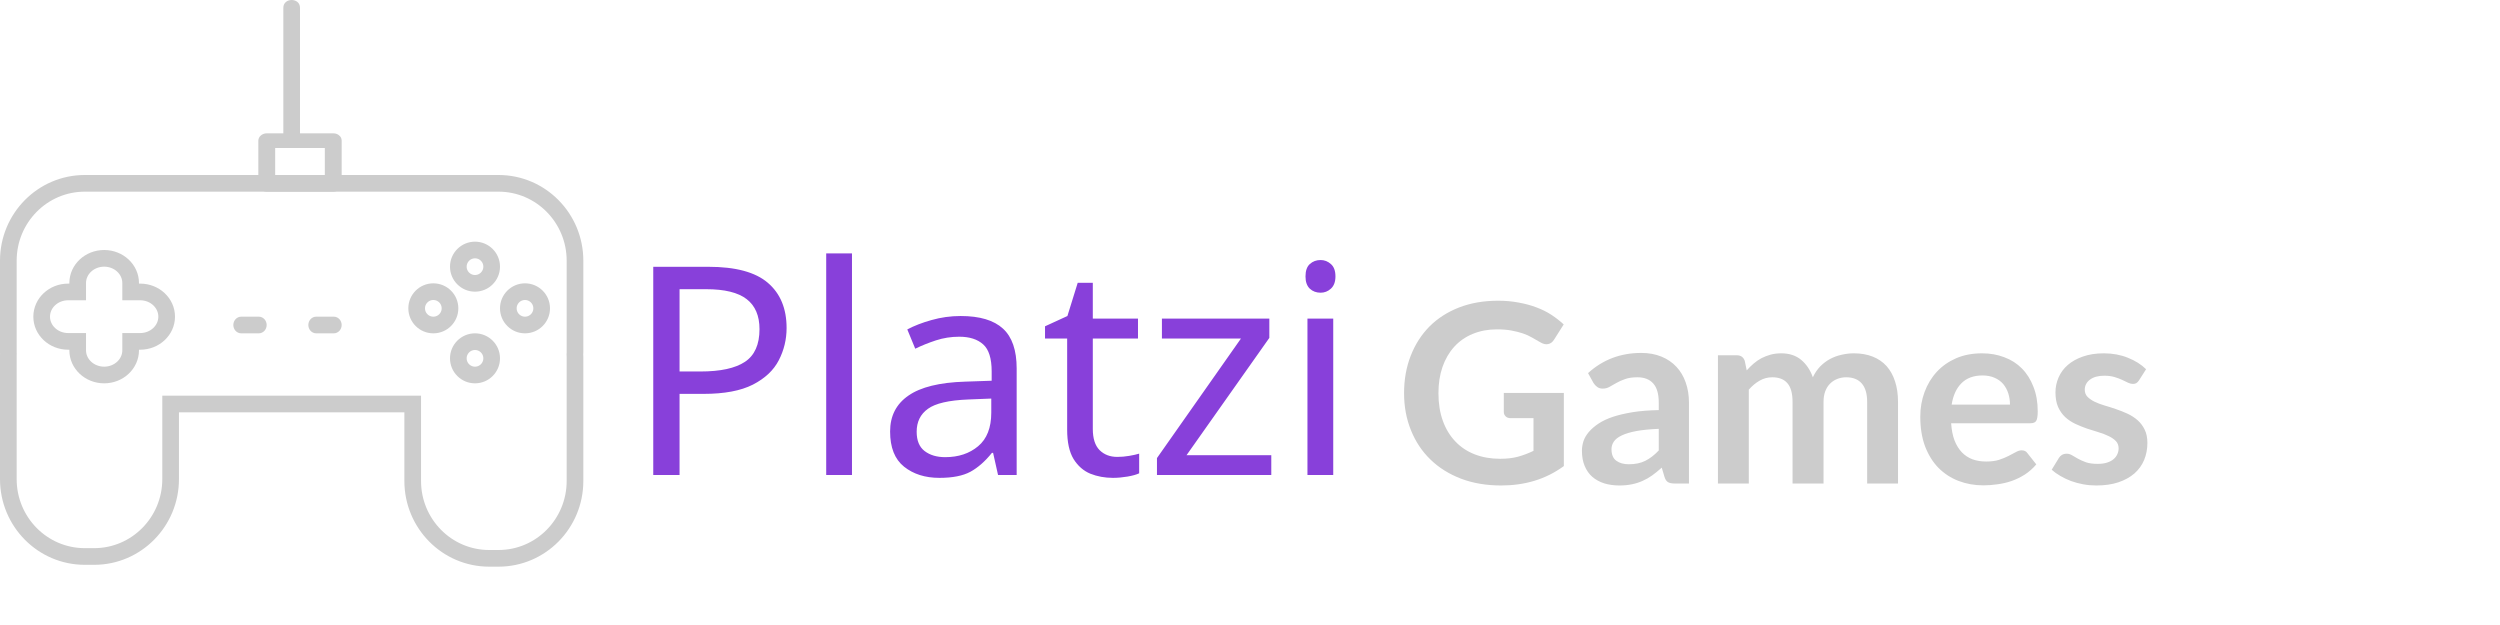
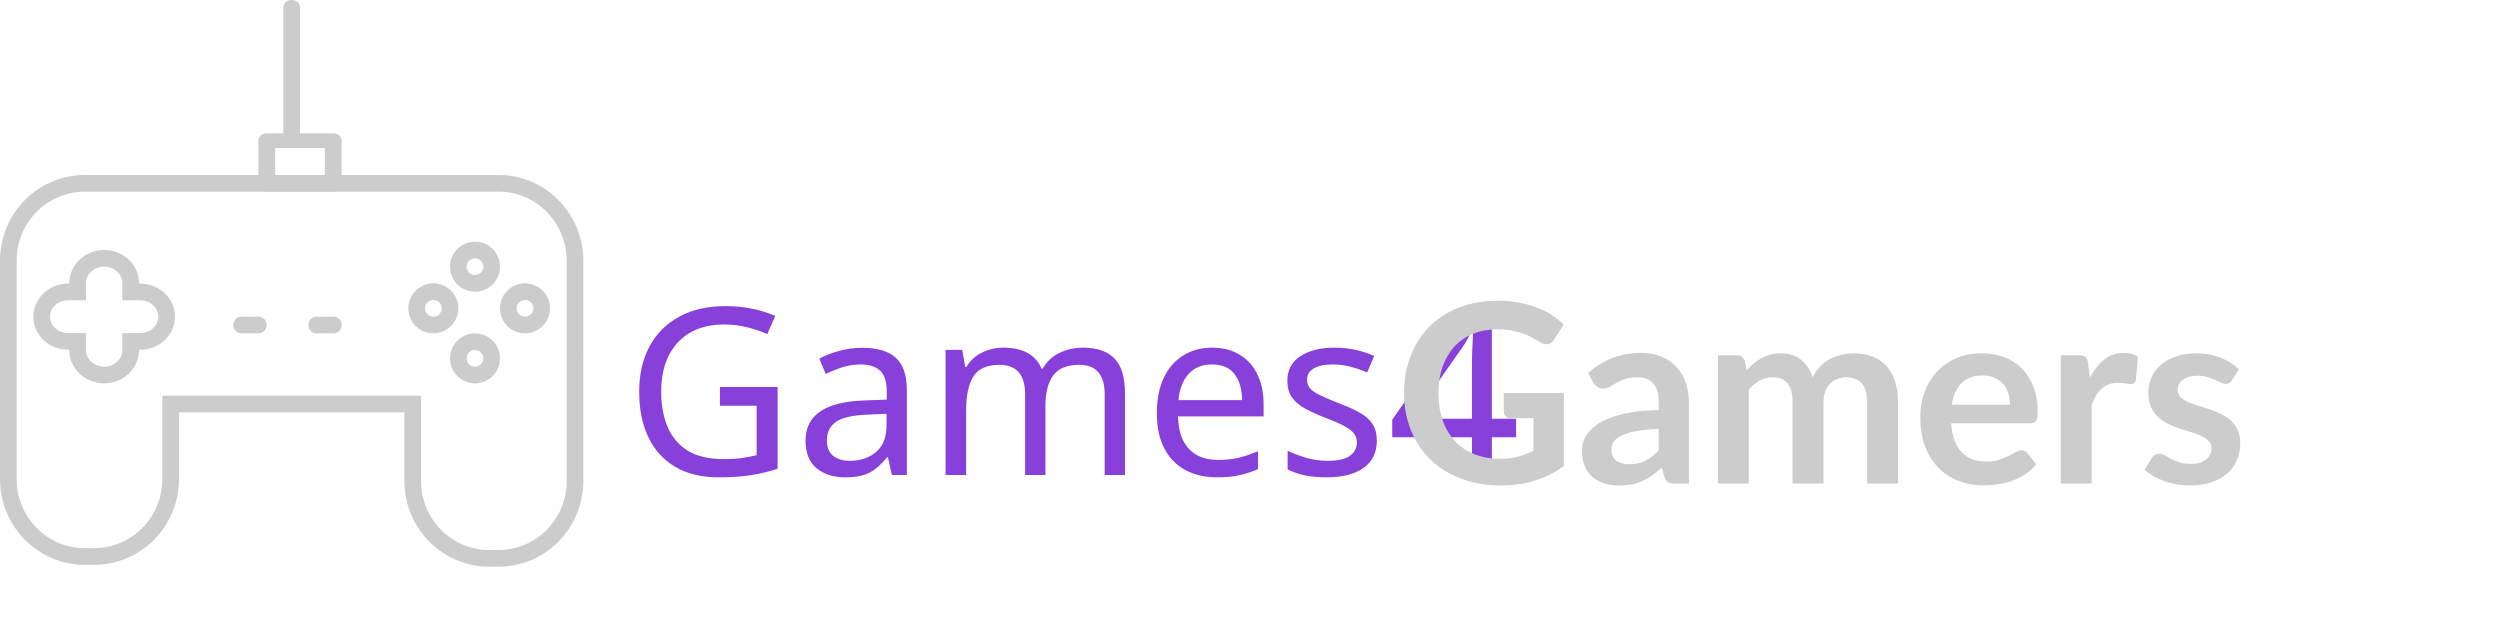
<svg xmlns="http://www.w3.org/2000/svg" width="300px" height="75px" viewBox="0 0 300 75" version="1.1">
  <g id="Artboard-Copy" stroke="none" stroke-width="1" fill="none" fill-rule="evenodd">
-     <text id="Platzi" font-family="ABeeZee-Regular, ABeeZee" font-size="35" font-weight="normal" fill="#8840DA">
-       <tspan x="75" y="57">Platzi</tspan>
+     <text id="Platzi" font-family="ABeeZee-Regular, ABeeZee" font-size="28" font-weight="normal" fill="#8840DA">
+       <tspan x="75" y="57">Games4</tspan>
    </text>
    <g id="Group" transform="translate(1, 0)">
      <g id="Group-4">
        <path d="M68,31.286 C68,26.158 63.892,22 58.825,22 L9.175,22 C4.108,22 0,26.158 0,31.286 L0,42.285 C0,42.337 0.007,42.386 0.007,42.438 C0.007,42.489 0,42.538 0,42.59 L0,57.492 C0,62.621 4.108,66.778 9.175,66.778 L10.3,66.778 C15.367,66.778 19.475,62.621 19.475,57.492 L19.475,48.477 L48.525,48.477 L48.525,57.714 C48.525,62.843 52.633,67 57.7,67 L58.825,67 C63.892,67 68,62.843 68,57.714 L68,42.811 C68,42.722 67.989,42.637 67.987,42.548 C67.989,42.46 68,42.375 68,42.285 L68,31.286 L68,31.286 Z" id="Path" stroke="#CCCCCC" stroke-width="2" />
        <path d="M15.822,35.033 L14.678,35.033 L14.678,33.966 C14.678,32.328 13.255,31 11.5,31 C9.745,31 8.322,32.328 8.322,33.966 L8.322,35.033 L7.178,35.033 C5.423,35.033 4,36.362 4,38 C4,39.637 5.423,40.966 7.178,40.966 L8.322,40.966 L8.322,42.034 C8.322,43.672 9.745,45 11.5,45 C13.255,45 14.678,43.672 14.678,42.034 L14.678,40.966 L15.822,40.966 C17.577,40.966 19,39.637 19,38 C19,36.362 17.577,35.033 15.822,35.033 Z" id="Path" stroke="#CCCCCC" stroke-width="2" />
        <circle id="Oval" stroke="#CCCCCC" stroke-width="2" cx="56" cy="32" r="2" />
        <circle id="Oval" stroke="#CCCCCC" stroke-width="2" cx="56" cy="43" r="2" />
        <circle id="Oval" stroke="#CCCCCC" stroke-width="2" cx="62" cy="37" r="2" />
        <circle id="Oval" stroke="#CCCCCC" stroke-width="2" cx="51" cy="37" r="2" />
        <path d="M35,16.066 C35,11.022 35,5.978 35,0.934 C35,-0.311 33,-0.311 33,0.934 C33,5.978 33,11.022 33,16.066 C33,17.311 35,17.311 35,16.066 L35,16.066 Z" id="Path" fill="#CCCCCC" fill-rule="nonzero" />
        <path d="M38.989,16 C36.33,16 33.67,16 31.011,16 C30.459,16 30,16.4 30,16.879 C30,18.626 30,20.374 30,22.121 C30,22.6 30.459,23 31.011,23 C33.67,23 36.33,23 38.989,23 C39.541,23 40,22.6 40,22.121 C40,20.374 40,18.626 40,16.879 C40,15.745 37.979,15.745 37.979,16.879 C37.979,18.626 37.979,20.374 37.979,22.121 C38.316,21.828 38.653,21.535 38.989,21.242 C36.33,21.242 33.67,21.242 31.011,21.242 C31.347,21.535 31.684,21.828 32.021,22.121 C32.021,20.374 32.021,18.626 32.021,16.879 C31.684,17.172 31.347,17.465 31.011,17.758 C33.67,17.758 36.33,17.758 38.989,17.758 C40.292,17.758 40.292,16 38.989,16 Z" id="Path" fill="#CCCCCC" fill-rule="nonzero" />
        <path d="M31,39 C31,39.552 30.577,40 30.056,40 L27.944,40 C27.423,40 27,39.552 27,39 L27,39 C27,38.448 27.423,38 27.944,38 L30.056,38 C30.577,38.001 31,38.448 31,39 L31,39 Z" id="Path" fill="#CCCCCC" fill-rule="nonzero" />
        <path d="M40,39 C40,39.552 39.577,40 39.056,40 L36.944,40 C36.423,40 36,39.552 36,39 L36,39 C36,38.448 36.423,38 36.944,38 L39.056,38 C39.577,38.001 40,38.448 40,39 L40,39 Z" id="Path" fill="#CCCCCC" fill-rule="nonzero" />
      </g>
    </g>
    <g id="Group-2" transform="translate(167, 28)" fill="#CCCCCC" font-family="Lato-Black, Lato" font-size="30" font-weight="700">
      <text id="Games">
-         <tspan x="0.363" y="30.023">Games</tspan>
+         <tspan x="0.363" y="30.023">Gamers</tspan>
      </text>
    </g>
  </g>
</svg>
